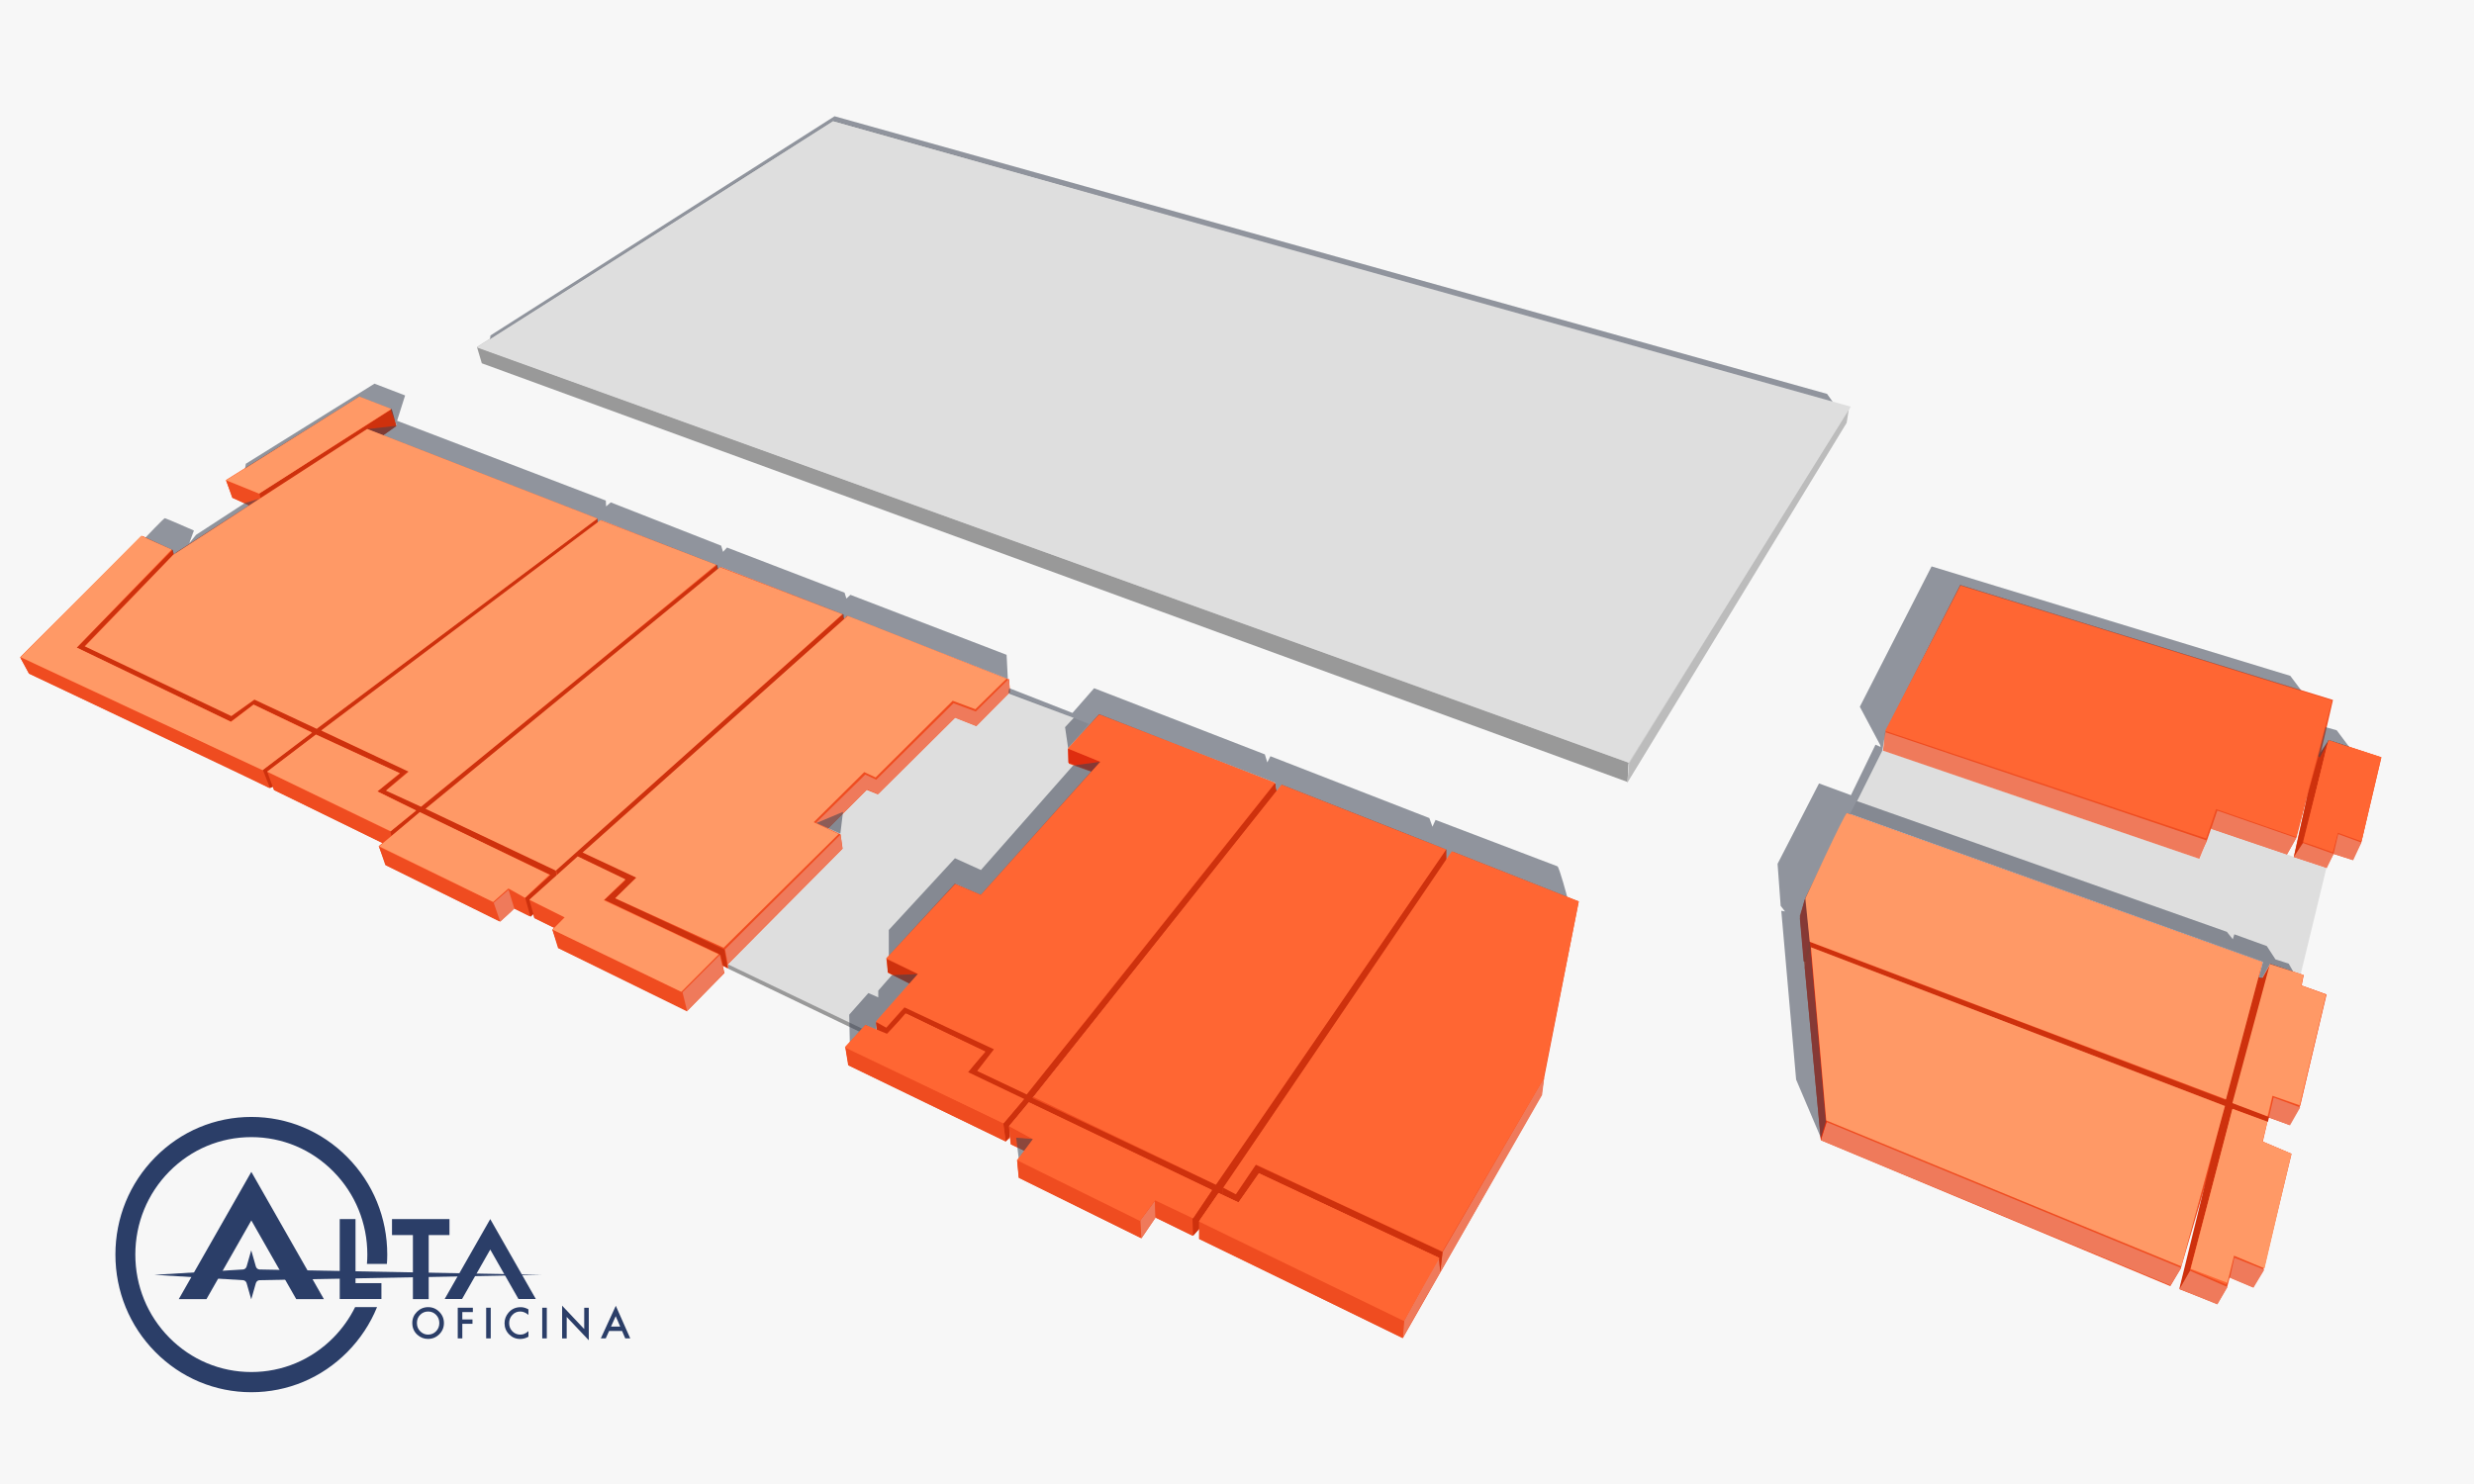
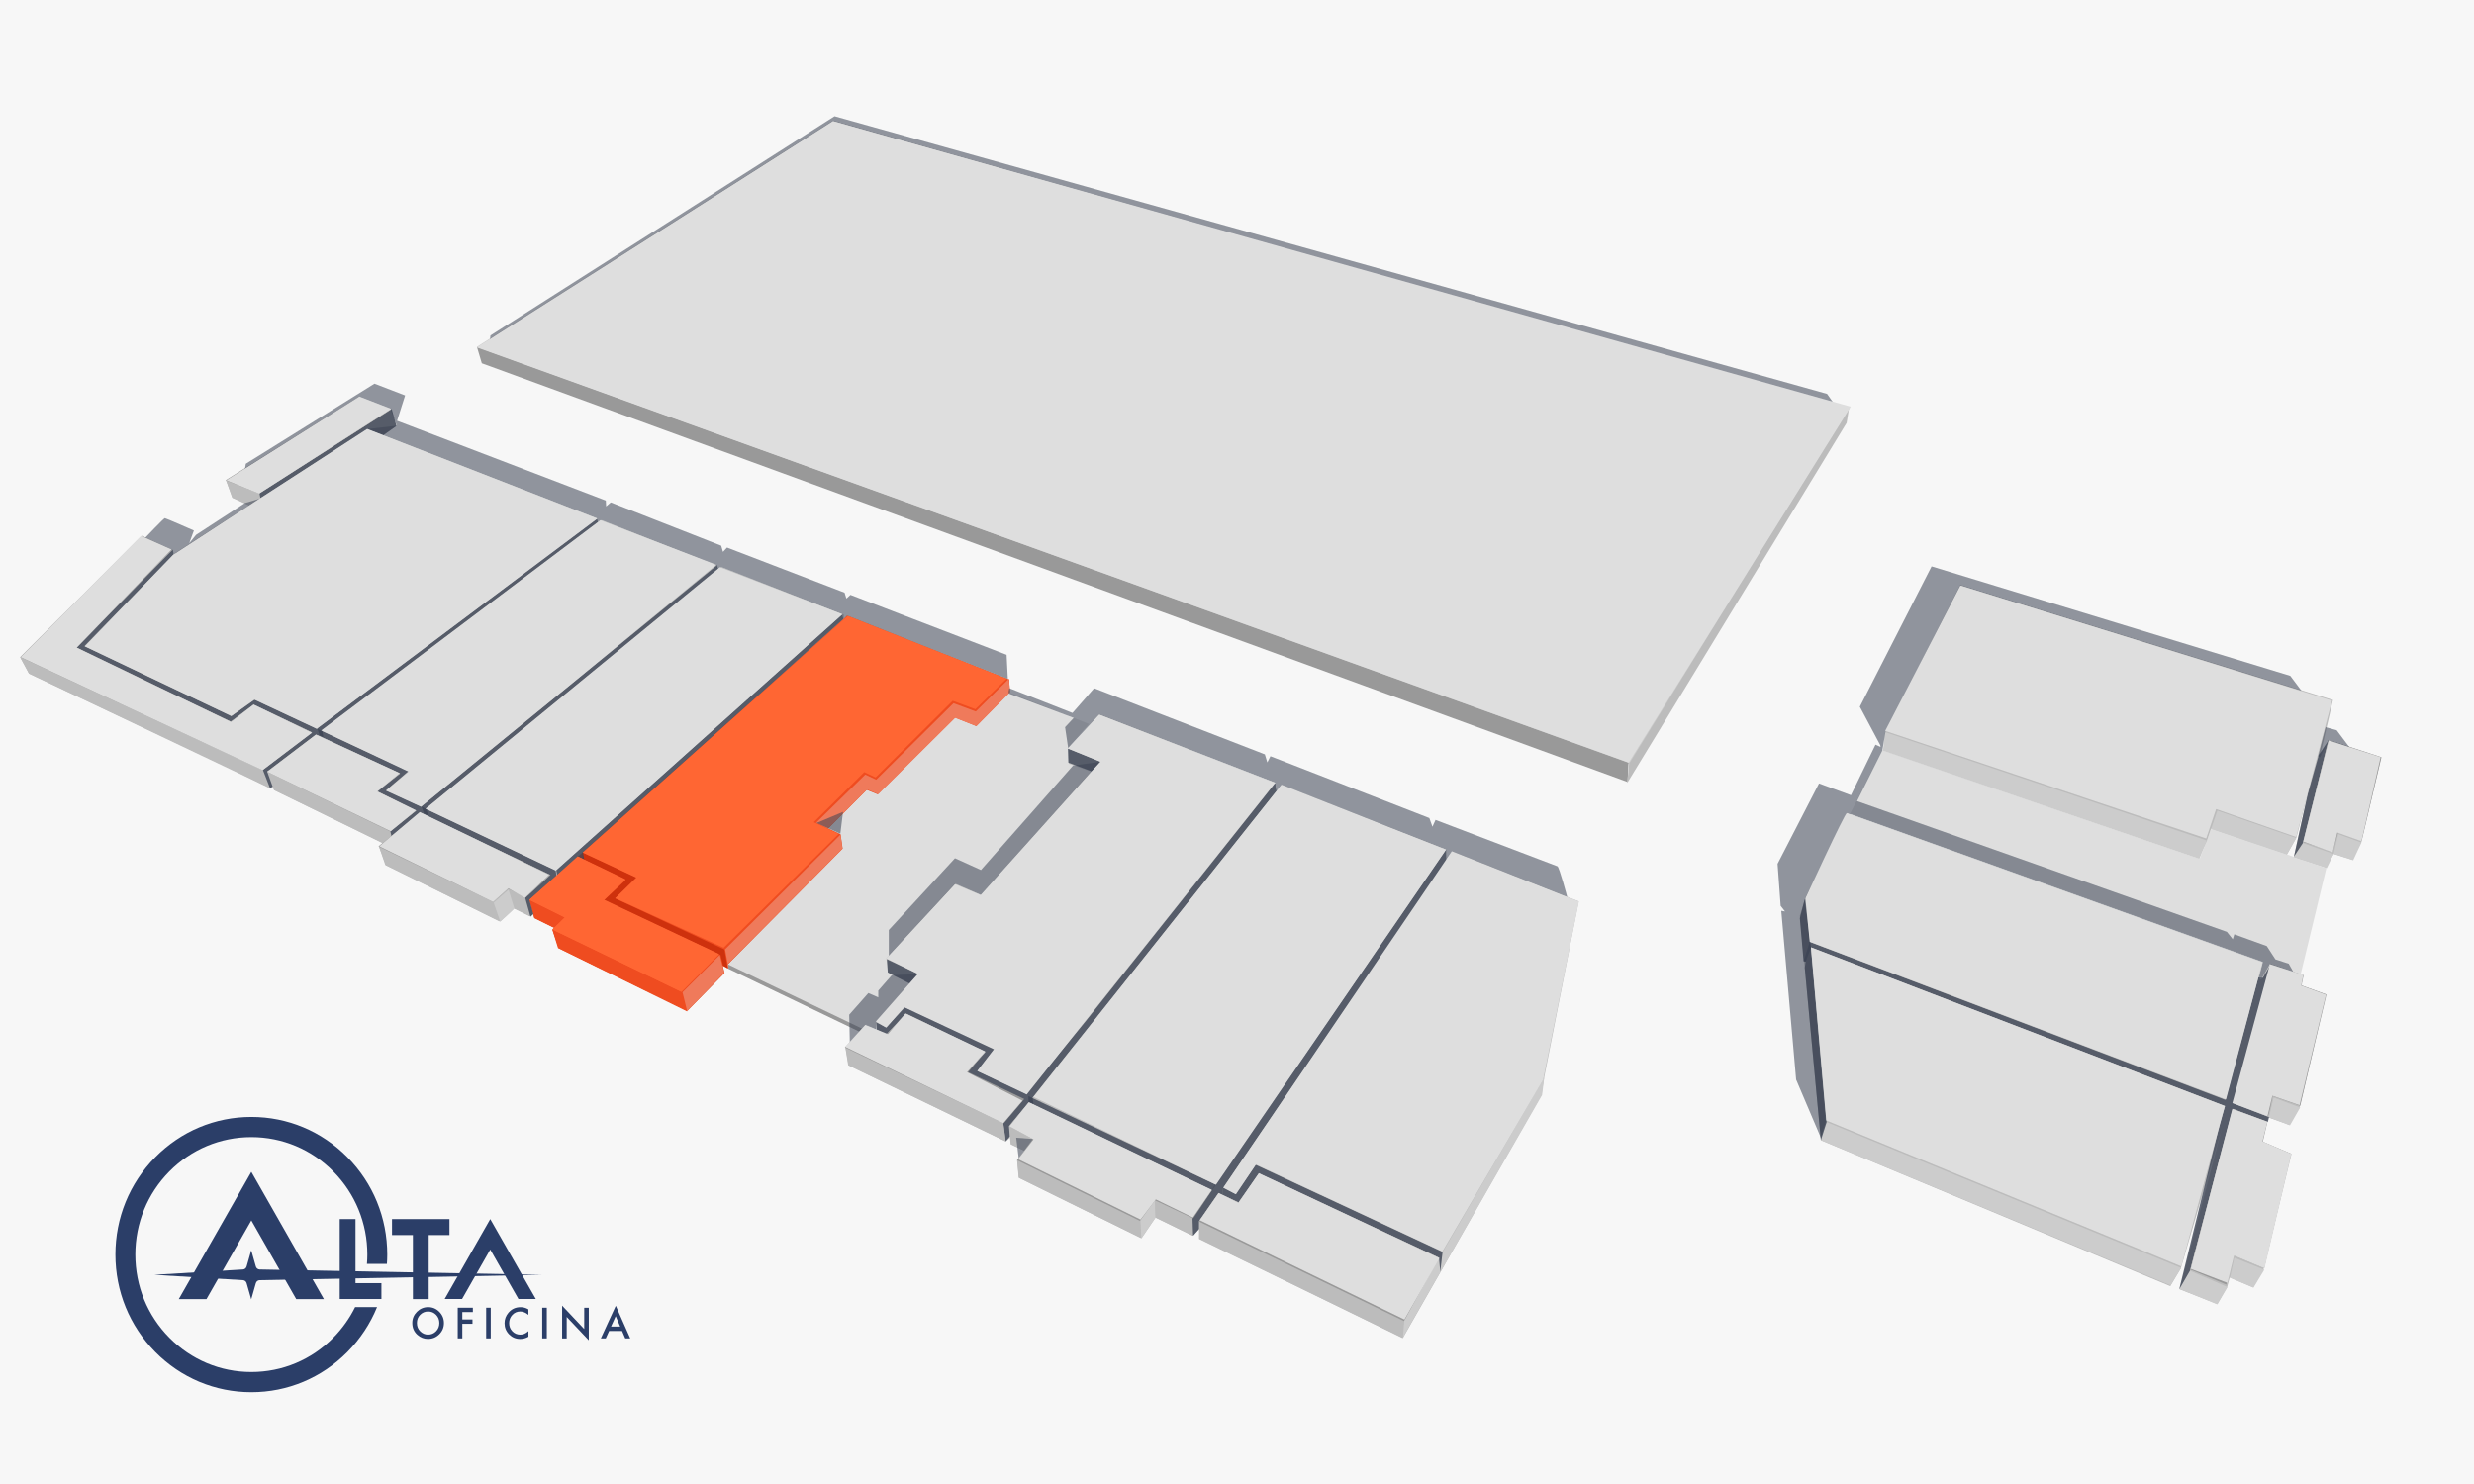
<svg xmlns="http://www.w3.org/2000/svg" version="1.1" x="0px" y="0px" width="1000px" height="600px" viewBox="0 0 1000 600" enable-background="new 0 0 1000 600" xml:space="preserve">
  <g id="base">
    <g id="Background_Color">
      <rect fill="#F7F7F7" width="1000" height="600" />
    </g>
    <g id="lobby">
      <polygon fill="#DEDEDE" points="408,280 440.16,292.67 431.83,302.33 432,308.33 441.33,312.17 397,362 386.16,357.33     358.33,387.67 359,393.33 368,397.67 354,413.33 354,416.17 350,414.17 347.58,417.08 294.33,391.58 294.21,389.92 340.5,343.17     339.66,337.5 334.66,335 350.33,319.17 354.66,321 386,290.17 394.66,293.5   " />
      <polygon fill="#DEDEDE" points="760.79,303.25 747.83,329 914.58,388.67 913.29,394.96 914.71,395.08 917.58,389.67     929.96,393.83 940.33,351 893.87,334.88 889.12,347.25   " />
      <g id="Layer_25">
        <polygon fill="#CCCCCC" points="192.75,140.25 336.75,48.75 747.5,165 659,309    " />
      </g>
    </g>
    <g id="Layer_8">
      <polygon fill="#999999" points="192.79,140.28 194.75,146.88 657.85,316.16 658.25,308.38   " />
      <polygon fill="#999999" points="294.29,389.92 294.41,391.67 347.5,417.17 348.54,415.92   " />
    </g>
    <g id="Layer_9">
      <polygon fill="#BCBCBC" points="747.41,164.86 746.42,170.97 657.76,316.52 658.48,308.77   " />
    </g>
    <g id="Layer_10">
-       <path fill="#EF4C20" d="M431.83,302.67l0.17,6.08l9,3.25l-44.5,49.75l-10.5-4.5l-27.75,30.25l0.75,5.83l8.75,4.42L354,413.5    l0.42,3.08l-4.59-2.25l-8.08,9.17l1.25,7.25l63.5,30.75l1.75-1.5l-0.33-4.58l8.25-9.75l1.42,0.83l-0.08-2.67L516.25,320    c-0.75-0.25-1-3.5-1-3.5l-71-27.75L431.83,302.67z" />
-       <polygon fill="#EF4C20" points="746.5,328.75 914.5,389 913,395.5 914,396.17 917.66,389.67 931.16,394.25 930.33,398.5     940.41,402.08 929.5,447.75 925.25,454.75 916.75,451.75 914.5,461.5 926.25,466.5 915,513 910.75,520.5 901.25,516.5     900.25,520.25 896.25,527.25 881,521.25 898.25,455.75 881.5,512.75 877.25,520 736,461 727.5,370.25 729.75,363   " />
-       <polygon fill="#EF4C20" points="762,296 761.5,303 888.75,346.75 892,340 893.75,335 924.41,345.42 928.25,338.58 933.16,319.5     927.16,346.5 940.25,350.75 943.25,345.25 950.5,347.5 954.5,340.5 962.5,306.25 941.5,299.25 937.75,305.75 943,283     792.33,236.5   " />
-       <polygon fill="#EF4C20" points="70.31,224.25 71.25,223.31 100.75,204.25 94,201.25 91.37,194.31 145.25,160.44 158.06,165.31     160.18,172.12 154.87,175.94 195.16,191.62 196.58,192.17 241.5,209.62 241.66,211.29 243,210.29 290.04,228.58 290.12,230.25     291.33,229.21 341.03,248.47 341.07,250.12 342.36,248.91 407.91,274.75 408.16,279.75 394.62,293.54 386,290.08 354.75,321.12     350.33,319.33 334.75,334.96 339.75,337.33 340.58,343.12 294.21,389.88 294.37,391.58 292.16,390.5 292.83,393.42 277.83,408.67     225.83,383.33 223.31,375.88 224.06,375.12 216,371.12 215.62,369.5 214.5,370.56 207.87,367.25 202.12,372.62 156,349.81     153.12,342.12 154.68,340.81 110.75,319.44 110.25,318.12 108.93,318.62 92.62,310.5 11.75,272.38 8.18,265.81 32.18,241.94     57.43,216.69 69.75,222.38   " />
-       <polygon fill="#EF4C20" points="518.16,317.33 584.68,343.5 584.56,347.94 587.12,344.31 638.12,364.44 624.12,435.88     623.06,442.69 567,541.06 484.75,500.81 484.75,496.78 482.16,499.62 467.08,492.25 461.37,500.67 411.75,476.12 411.12,469.12     414,465.25 408.5,462.67 407.83,455.5 416.06,445.75 417.81,446.62 417.33,443.92   " />
-       <polygon fill="#CE310D" points="584.5,343.5 584.75,348 494.25,480.5 494.25,483.25 492.5,482.5 484.71,493.67 484.71,496.88     482.25,499.67 482,492.38   " />
-       <polygon fill="#EF7A5B" points="624.18,435.62 623.31,442.75 582.18,514.38 583.12,506.25   " />
-       <polygon fill="#EF7A5B" points="466.79,485.58 467,492.42 461.33,500.67 460.96,493.38   " />
-       <path fill="#EF7A5B" d="M567.62,533.88l-0.54,7.04c-0.17-0.25,15.1-26.54,15.1-26.54l-0.62-5.94L567.62,533.88z" />
-       <polygon fill="#EF4C20" points="567.33,533.83 566.83,540.83 484.66,500.96 484.71,493.71   " />
-       <polygon fill="#CE310D" points="494.16,480.08 494.16,483.17 500.66,486.17 508.83,474.5 581.66,508.5 582.16,514.17     583.08,506.17 507.5,470.92 499.58,482.83   " />
-       <polygon fill="#EF4C20" points="466.96,485.38 481.83,492.5 482.04,499.62 467.21,492.38   " />
-       <polygon fill="#EF4C20" points="460.75,493.38 461.12,500.5 411.87,476.25 411.12,469   " />
-       <polygon fill="#EF4C20" points="407.92,455.5 408.75,462.67 414,465.25 417.42,460.42   " />
-       <polygon fill="#CE310D" points="415.67,443.17 415.75,445.67 489.87,481.25 491.5,479   " />
+       <path fill="#BCBCBC" d="M431.83,302.67l0.17,6.08l9,3.25l-44.5,49.75l-10.5-4.5l-27.75,30.25l0.75,5.83l8.75,4.42L354,413.5    l0.42,3.08l-4.59-2.25l-8.08,9.17l1.25,7.25l63.5,30.75l1.75-1.5l-0.33-4.58l8.25-9.75l1.42,0.83l-0.08-2.67L516.25,320    c-0.75-0.25-1-3.5-1-3.5l-71-27.75L431.83,302.67z" />
+       <polygon fill="#BCBCBC" points="746.5,328.75 914.5,389 913,395.5 914,396.17 917.66,389.67 931.16,394.25 930.33,398.5     940.41,402.08 929.5,447.75 925.25,454.75 916.75,451.75 914.5,461.5 926.25,466.5 915,513 910.75,520.5 901.25,516.5     900.25,520.25 896.25,527.25 881,521.25 898.25,455.75 881.5,512.75 877.25,520 736,461 727.5,370.25 729.75,363   " />
+       <polygon fill="#BCBCBC" points="762,296 761.5,303 888.75,346.75 892,340 893.75,335 924.41,345.42 928.25,338.58 933.16,319.5     927.16,346.5 940.25,350.75 943.25,345.25 950.5,347.5 954.5,340.5 962.5,306.25 941.5,299.25 937.75,305.75 943,283     792.33,236.5   " />
+       <polygon fill="#BCBCBC" points="70.31,224.25 71.25,223.31 100.75,204.25 94,201.25 91.37,194.31 145.25,160.44 158.06,165.31     160.18,172.12 154.87,175.94 195.16,191.62 196.58,192.17 241.5,209.62 241.66,211.29 243,210.29 290.04,228.58 290.12,230.25     291.33,229.21 341.03,248.47 341.07,250.12 342.36,248.91 407.91,274.75 408.16,279.75 394.62,293.54 386,290.08 354.75,321.12     350.33,319.33 334.75,334.96 339.75,337.33 340.58,343.12 294.21,389.88 294.37,391.58 292.16,390.5 292.83,393.42 277.83,408.67     225.83,383.33 223.31,375.88 224.06,375.12 216,371.12 215.62,369.5 214.5,370.56 207.87,367.25 202.12,372.62 156,349.81     153.12,342.12 154.68,340.81 110.75,319.44 110.25,318.12 108.93,318.62 92.62,310.5 11.75,272.38 8.18,265.81 32.18,241.94     57.43,216.69 69.75,222.38   " />
+       <polygon fill="#EF4C20" points="341.07,250.12 342.36,248.91 407.91,274.75 408.16,279.75 394.62,293.54 386,290.08     354.75,321.12 350.33,319.33 334.75,334.96 339.75,337.33 340.58,343.12 294.21,389.88 294.37,391.58 292.16,390.5 292.83,393.42     277.83,408.67 225.83,383.33 223.31,375.88 224.06,375.12 216,371.12 215.62,369.5 214,363.88   " />
+       <polygon fill="#BCBCBC" points="518.16,317.33 584.68,343.5 584.56,347.94 587.12,344.31 638.12,364.44 624.12,435.88     623.06,442.69 567,541.06 484.75,500.81 484.75,496.78 482.16,499.62 467.08,492.25 461.37,500.67 411.75,476.12 411.12,469.12     414,465.25 408.5,462.67 407.83,455.5 416.06,445.75 417.81,446.62 417.33,443.92   " />
+       <polygon opacity="0.8" fill="#3C4454" points="584.5,343.5 584.75,348 494.25,480.5 494.25,483.25 492.5,482.5 484.71,493.67     484.71,496.88 482.25,499.67 482,492.38   " />
+       <polygon fill="#CCCCCC" points="624.18,435.62 623.31,442.75 582.18,514.38 583.12,506.25   " />
+       <polygon fill="#CCCCCC" points="466.79,485.58 467,492.42 461.33,500.67 460.96,493.38   " />
+       <path fill="#CCCCCC" d="M567.62,533.88l-0.54,7.04c-0.17-0.25,15.1-26.54,15.1-26.54l-0.62-5.94L567.62,533.88z" />
+       <polygon fill="#BCBCBC" points="567.33,533.83 566.83,540.83 484.66,500.96 484.71,493.71   " />
+       <polygon opacity="0.8" fill="#3C4454" points="494.16,480.08 494.16,483.17 500.66,486.17 508.83,474.5 581.66,508.5     582.16,514.17 583.08,506.17 507.5,470.92 499.58,482.83   " />
+       <polygon fill="#BCBCBC" points="466.96,485.38 481.83,492.5 482.04,499.62 467.21,492.38   " />
+       <polygon fill="#BCBCBC" points="460.75,493.38 461.12,500.5 411.87,476.25 411.12,469   " />
+       <polygon fill="#BCBCBC" points="407.92,455.5 408.75,462.67 414,465.25 417.42,460.42   " />
+       <polygon opacity="0.8" fill="#3C4454" points="415.67,443.17 415.75,445.67 489.87,481.25 491.5,479   " />
    </g>
    <g id="Layer_34">
      <polygon fill="#EF4C20" points="275.68,401.31 277.75,408.94 225.56,383.31 223.25,375.81   " />
      <polygon fill="#EF4C20" points="214,363.94 215.96,371.21 223.81,375.06 228.18,371   " />
-       <polygon fill="#EF4C20" points="91.5,194.38 104.66,199.58 105.12,201.5 100.62,204.38 93.87,201.25   " />
-       <polygon fill="#EF4C20" points="8.16,265.75 106.12,311.41 108.88,318.56 11.69,272.31   " />
-       <path fill="#EF4C20" d="M108.16,312l49.5,24.17l0.58,2.08l-3.42,2.75l-44-21.58C110.83,319.42,108,312,108.16,312z" />
-       <polygon fill="#EF4C20" points="153.25,342.42 155.75,349.75 201.75,372.42 199.25,364.92   " />
-       <polygon fill="#EF4C20" points="205.5,359.75 207.75,367.33 214.16,370.5 212.04,363   " />
+       <polygon fill="#BCBCBC" points="91.5,194.38 104.66,199.58 105.12,201.5 100.62,204.38 93.87,201.25   " />
+       <polygon fill="#BCBCBC" points="8.16,265.75 106.12,311.41 108.88,318.56 11.69,272.31   " />
+       <path fill="#BCBCBC" d="M108.16,312l49.5,24.17l0.58,2.08l-3.42,2.75l-44-21.58C110.83,319.42,108,312,108.16,312z" />
+       <polygon fill="#BCBCBC" points="153.25,342.42 155.75,349.75 201.75,372.42 199.25,364.92   " />
+       <polygon fill="#BCBCBC" points="205.5,359.75 207.75,367.33 214.16,370.5 212.04,363   " />
    </g>
    <g id="Layer_33">
-       <polygon fill="#CE310D" points="225,354.38 224.58,351.83 171.37,326.62 156.12,319.5 165.12,311.75 102.87,282.88 93.5,289.5     34.12,261.25 70.25,224.12 69.75,222.25 30.87,261.88 54.62,273.5 93.25,291.75 102.5,284.88 126.12,296.12 106.25,311.25     109.12,318.62 110.22,318.09 108,311.97 127.87,297 161.75,312.75 152.5,320 168.25,327.75 157.75,336 158.25,338.12 170,328.62     222.5,353.75 212.29,363.04 214.41,370.62 215.58,369.58 214,363.94   " />
-       <polygon fill="#CE310D" points="515.5,316.5 516,319.83 417.33,443.83 417.83,446.5 415.83,445.67 407.83,455.33 408.16,459.5     406.5,461.5 405.5,454 413.33,445 390.83,433.67 398.33,425.33 366.16,409.83 358.17,418.25 354.42,416.42 354.16,413.33     358,415.33 365.83,407.17 402.16,424 395.16,433 414.83,442.17 439,412.67   " />
+       <polygon opacity="0.8" fill="#3C4454" points="225,354.38 224.58,351.83 171.37,326.62 156.12,319.5 165.12,311.75 102.87,282.88     93.5,289.5 34.12,261.25 70.25,224.12 69.75,222.25 30.87,261.88 54.62,273.5 93.25,291.75 102.5,284.88 126.12,296.12     106.25,311.25 109.12,318.62 110.22,318.09 108,311.97 127.87,297 161.75,312.75 152.5,320 168.25,327.75 157.75,336     158.25,338.12 170,328.62 222.5,353.75 212.29,363.04 214.41,370.62 215.58,369.58 214,363.94   " />
+       <polygon opacity="0.8" fill="#3C4454" points="515.5,316.5 516,319.83 417.33,443.83 417.83,446.5 415.83,445.67 407.83,455.33     408.16,459.5 406.5,461.5 405.5,454 413.33,445 390.83,433.67 398.33,425.33 366.16,409.83 358.17,418.25 354.42,416.42     354.16,413.33 358,415.33 365.83,407.17 402.16,424 395.16,433 414.83,442.17 439,412.67   " />
      <polygon fill="#CE310D" points="235.37,344.62 257.43,354.81 248.68,363.25 292.81,383.88 294.16,391.5 292.25,390.38     291.25,386.12 244.16,364 252.87,355.81 235.62,347.44   " />
-       <polygon fill="#CE310D" points="158.33,165.33 160.25,172.25 154.91,176 148.5,173.62 105.25,201.38 104.87,199.38   " />
-       <polygon fill="#CE310D" points="340.5,248.5 341.16,250.42 235.66,344.83 236.16,347.58 233.66,346.42 225.25,354.17     224.83,351.67   " />
-       <polygon fill="#CE310D" points="289.75,228.58 290.33,230.17 172.25,326.92 173.16,329.83 171.41,328.92 170.33,326   " />
-       <polygon fill="#CE310D" points="241.33,209.58 241.66,211.33 130.25,295.25 130.71,298 129.16,297.33 128.25,294.42   " />
+       <polygon opacity="0.8" fill="#3C4454" points="158.33,165.33 160.25,172.25 154.91,176 148.5,173.62 105.25,201.38 104.87,199.38       " />
+       <polygon opacity="0.8" fill="#3C4454" points="340.5,248.38 340.89,250.29 235.66,344.83 236.16,347.58 233.66,346.42     225.25,354.17 224.83,351.67   " />
+       <polygon opacity="0.8" fill="#3C4454" points="289.75,228.58 290.33,230.17 172.25,326.92 173.16,329.83 171.41,328.92     170.33,326   " />
+       <polygon opacity="0.8" fill="#3C4454" points="241.33,209.58 241.66,211.33 130.25,295.25 130.71,298 129.16,297.33     128.25,294.42   " />
    </g>
    <g id="Layer_32">
-       <polygon fill="#DF2D0F" points="431.66,302.67 445,308 441.16,311.83 431.83,308.33   " />
-       <polygon fill="#CE310D" points="358.5,387.83 371.16,393.83 367.75,397.67 358.83,393.17   " />
-       <polygon fill="#EF4C20" points="341.66,423.33 405.5,454 406.5,461.5 342.83,430.67   " />
+       <polygon opacity="0.8" fill="#3C4454" points="431.66,302.67 445,308 441.16,311.83 431.83,308.33   " />
+       <polygon opacity="0.8" fill="#3C4454" points="358.5,387.83 371.16,393.83 367.75,397.67 358.83,393.17   " />
+       <polygon fill="#BCBCBC" points="341.66,423.33 405.5,454 406.5,461.5 342.83,430.67   " />
    </g>
    <g id="Layer_30">
-       <polygon fill="#EF7A5B" points="928.16,338.83 924.37,345.5 893.75,335.12 896.25,327.75   " />
-       <polygon fill="#EF7A5B" points="945.12,337.25 954.5,340.67 951.16,347.83 943.25,345.25   " />
-       <polygon fill="#EF7A5B" points="943.25,345.25 940.5,351 927.25,346.5 930.5,340.75   " />
-       <polygon fill="#EF7A5B" points="919,443.75 929.75,447.75 925.62,455 917.12,451.75   " />
-       <polygon fill="#EF7A5B" points="903.12,508.5 915.25,513.38 910.87,520.62 901.37,516.62   " />
-       <polygon fill="#EF7A5B" points="885.12,513.75 881,521.12 896.25,527.38 900.37,520.38   " />
-       <polygon fill="#EF7A5B" points="738.33,453.67 736,461 877.33,519.67 881.66,512.67   " />
-       <path fill="#EF7A5B" d="M199.56,365l2.62,7.62c0,0,5.81-5.06,5.69-5.38s-2.31-7.5-2.31-7.5L199.56,365z" />
+       <polygon fill="#CCCCCC" points="928.16,338.83 924.37,345.5 893.75,335.12 896.25,327.75   " />
+       <polygon fill="#CCCCCC" points="945.12,337.25 954.5,340.67 951.16,347.83 943.25,345.25   " />
+       <polygon fill="#CCCCCC" points="943.25,345.25 940.5,351 927.25,346.5 930.5,340.75   " />
+       <polygon fill="#CCCCCC" points="919,443.75 929.75,447.75 925.62,455 917.12,451.75   " />
+       <polygon fill="#CCCCCC" points="903.12,508.5 915.25,513.38 910.87,520.62 901.37,516.62   " />
+       <polygon fill="#CCCCCC" points="885.12,513.75 881,521.12 896.25,527.38 900.37,520.38   " />
+       <polygon fill="#CCCCCC" points="738.33,453.67 736,461 877.33,519.67 881.66,512.67   " />
+       <path fill="#CCCCCC" d="M199.56,365l2.62,7.62c0,0,5.81-5.06,5.69-5.38s-2.31-7.5-2.31-7.5L199.56,365z" />
      <polygon fill="#EF7A5B" points="275.87,401.19 290.93,386.12 292.68,393.31 277.75,408.81   " />
      <polygon fill="#EF7A5B" points="293.08,383.83 294.16,389.75 340.5,343.17 339.75,337.42   " />
      <polygon fill="#EF7A5B" points="407.83,274.42 408.25,279.92 394.66,293.58 386.08,290.25 355,321.08 350.5,319.17 334.66,335     329.83,332.67 349.75,313.17 354.16,315.25 385.41,284.33 394.41,287.67   " />
-       <polygon fill="#EF7A5B" points="892,339.83 889,347.25 761.12,303.5 762,296 853,326.62   " />
+       <polygon fill="#CCCCCC" points="892,339.83 889,347.25 761.12,303.5 762,296 853,326.62   " />
    </g>
    <g id="Layer_28">
-       <polygon fill="#DF2D0F" points="729.5,363.5 727.5,371.25 729,388.5 729.87,388.75 729.5,391.25 736,461 738.33,453.67     732,383.12   " />
+       <polygon opacity="0.8" fill="#3C4454" points="729.5,363.5 727.5,371.25 729,388.5 729.87,388.75 729.5,391.25 736,461     738.33,453.67 732,383.12   " />
    </g>
    <g id="Layer_27">
-       <polygon fill="#CE310D" points="731.5,380.83 730.82,382.96 729,388.67 729.87,388.81 732.06,383.06 899.33,447.17 897.16,454.83     880.83,521.33 885.16,513.83 902.5,448.33 916.66,453.67 917.16,451.67 902.66,446 917.83,390 914.66,395.33 912.83,395.17     899.5,444.67   " />
-       <polygon fill="#CE310D" points="941.25,299.25 930.75,341 927.25,346.25 932.75,321.25 937.25,305.25   " />
+       <polygon opacity="0.8" fill="#3C4454" points="731.5,380.83 730.82,382.96 729,388.67 729.87,388.81 732.06,383.06 899.33,447.17     897.16,454.83 880.83,521.33 885.16,513.83 902.5,448.33 916.66,453.67 917.16,451.67 902.66,446 917.83,390 914.66,395.33     912.83,395.17 899.5,444.67   " />
+       <polygon opacity="0.8" fill="#3C4454" points="941.25,299.25 930.75,341 927.25,346.25 932.75,321.25 937.25,305.25   " />
    </g>
    <g id="Layer_36">
-       <polygon fill="#FF6633" points="145,160.5 158.17,165.5 104.67,199.5 91.17,194.17   " />
-       <polygon fill="#FF6633" points="57.33,216.67 69.5,222.33 31,261.83 93.33,291.83 102.5,285 125.83,296 106.17,311.33     8.17,265.67   " />
-       <polygon fill="#FF6633" points="127.75,297.08 161.5,312.67 152.5,319.92 168.17,327.75 157.75,336.17 108,312   " />
-       <polygon fill="#FF6633" points="169.75,328.62 222.38,353.75 212.5,362.75 205.42,359.33 199.33,364.67 153,342.25   " />
+       <polygon fill="#999999" points="145,160.5 158.17,165.5 104.67,199.5 91.17,194.17   " />
+       <polygon fill="#999999" points="57.33,216.67 69.5,222.33 31,261.83 93.33,291.83 102.5,285 125.83,296 106.17,311.33     8.17,265.67   " />
+       <polygon fill="#999999" points="127.75,297.08 161.5,312.67 152.5,319.92 168.17,327.75 157.75,336.17 108,312   " />
+       <polygon fill="#999999" points="169.75,328.62 222.38,353.75 212.5,362.75 205.42,359.33 199.33,364.67 153,342.25   " />
      <polygon fill="#FF6633" points="233.62,346.5 252.75,355.75 244.12,363.75 290.67,385.75 275.42,401 223.25,375.75 228.38,371     214,363.88   " />
-       <polygon fill="#FF6633" points="341.5,423.5 349.83,414.67 358.33,418.33 366.33,409.83 398,425.33 391.33,433.5 414,444.33     405.67,454.17   " />
-       <polygon fill="#FF6633" points="415.88,445.88 489.88,481.25 482.25,492.62 466.75,485.25 460.75,493.62 411.12,469.12     417.5,460.5 407.88,455.25   " />
-       <polygon fill="#FF6633" points="492.5,482.38 500.62,486.12 509,474.5 581.5,508.5 567.5,534.12 484.62,493.88   " />
-       <path fill="#FF6633" d="M941.09,299.22c0.42,0,21.51,6.93,21.51,6.93l-8.06,33.82l-9.48-3.54l-2.12,7.78l-11.74-3.68    L941.09,299.22z" />
-       <path fill="#FF6633" d="M917.74,389.77l13.3,4.53l-0.85,4.1l10.05,3.68l-10.47,44.99l-11.18-3.96c0,0-1.56,8.49-1.98,8.21    c-0.42-0.28-13.87-5.52-13.87-5.52L917.74,389.77z" />
-       <polygon fill="#FF6633" points="902.46,448.35 916.47,453.72 914.63,461.65 925.95,466.46 915.19,512.72 902.6,507.49     899.91,519.37 885.34,513.29   " />
+       <polygon fill="#999999" points="341.5,423.5 349.83,414.67 358.33,418.33 366.33,409.83 398,425.33 391.33,433.5 414,444.33     405.67,454.17   " />
+       <polygon fill="#999999" points="415.88,445.88 489.88,481.25 482.25,492.62 466.75,485.25 460.75,493.62 411.12,469.12     417.5,460.5 407.88,455.25   " />
+       <polygon fill="#999999" points="492.5,482.38 500.62,486.12 509,474.5 581.5,508.5 567.5,534.12 484.62,493.88   " />
+       <path fill="#999999" d="M941.09,299.22c0.42,0,21.51,6.93,21.51,6.93l-8.06,33.82l-9.48-3.54l-2.12,7.78l-11.74-3.68    L941.09,299.22z" />
+       <path fill="#999999" d="M917.74,389.77l13.3,4.53l-0.85,4.1l10.05,3.68l-10.47,44.99l-11.18-3.96c0,0-1.56,8.49-1.98,8.21    c-0.42-0.28-13.87-5.52-13.87-5.52L917.74,389.77z" />
+       <polygon fill="#999999" points="902.46,448.35 916.47,453.72 914.63,461.65 925.95,466.46 915.19,512.72 902.6,507.49     899.91,519.37 885.34,513.29   " />
    </g>
+     <g id="Layer_31">
+ 	</g>
    <g id="example__x22_in_escrow_x22_" display="none" opacity="0.68">
      <polygon display="inline" fill="#CE310D" points="518.04,317.22 584.68,343.39 482.5,493 467,485.75 461,493.75 411.25,469.25     417.23,460.61 407.82,455.56   " />
      <polygon display="inline" fill="#CE310D" points="444.38,288.88 515.1,316.57 405.84,454.54 341.75,423.5 349.89,414.41     354.25,416.38 354.12,413.5 371.14,393.86 358.2,387.67 386.25,357.12 396.5,361.75 444.69,308.02 431.65,302.58   " />
      <polygon display="inline" fill="#CE310D" points="586.54,344.25 638.25,364.38 624.12,436.12 567.49,534.71 484.75,493.75   " />
      <polygon display="inline" fill="#CE310D" points="762.33,295.67 792.67,236.67 943.02,283.15 928.43,338.76 896.22,327.88     892.23,339.86   " />
      <polygon display="inline" fill="#CE310D" points="941.09,299.25 930.9,341.1 943.16,345.23 945.22,337.1 954.3,340.55     962.56,306.27   " />
    </g>
    <g id="shadows" opacity="0.55">
      <polygon fill="#3C4454" points="949.75,302.25 944.5,295.25 940,294 937,305.75 937.68,306.25 941.37,299.31   " />
      <polygon fill="#3C4454" points="930.25,279.25 925.75,273.25 780.75,229 751.75,285.75 760,301.25 760.16,302 758.08,301.08     748.16,321.5 735.25,316.75 718.5,349.25 719.75,366.25 721.5,368.5 720,368.25 726,436.5 736,460 738,453.5 730,363     740.25,342.62 746.75,328.75 747.87,329.38 760.87,303.38 762.12,295.88 792.87,236.88   " />
      <polygon fill="#3C4454" points="927,393 925.12,389.62 919.75,387.88 916.25,382.5 903.12,377.75 902.5,379.75 900.12,376.75     749,323.33 745,327.67 746.75,328.75 914.66,389 913,395.33 914.33,395.5 917.5,389.83   " />
      <path fill="#3C4454" d="M633.5,362.75c0,0-3.25-12.25-4-12.5s-49.25-18.75-49.25-18.75l-1.25,2.75l-1.25-3.5l-64.25-25l-1.25,2.5    l-1-3.25l-69-26.75l-8.75,10l-25.5-10c0,0-0.75,2,0,2.25s26,9.75,26,9.75l-3.5,3.75l1.25,8.5L444.5,289l71,27.5l0.5,3.5l1.75-2.25    l66.75,25.75l0.25,4l2.25-3L633.5,362.75z" />
      <polygon fill="#3C4454" points="444.75,308 433.75,309.5 396.5,351.75 386,347 359.25,376 359.25,386.5 386.25,357.38     396.62,361.88   " />
      <polygon fill="#3C4454" points="371.17,393.83 360.5,394.25 355,400.5 355,403.25 351,401.5 343.25,410.25 343.5,421.67     349.83,414.5 354.33,416.5 354.08,413.5   " />
      <polygon fill="#3C4454" points="417.5,460.5 410.75,460 411.75,468.25   " />
      <polygon fill="#3C4454" points="340.75,328.25 330,332.75 339.68,337.06   " />
      <path fill="#3C4454" d="M58.75,217.38c0,0,7.5-7.88,7.88-7.88s11.75,5,11.75,5l-1.88,5.12l2.75-3.38L99,203.38l5.88-1.75    l-34.5,22.75l-0.88-2L58.75,217.38z" />
      <polygon fill="#3C4454" points="99.37,187.5 99,189.62 145.25,160.5 157.75,165.25 160.37,172.12 148.37,173.5 241.38,209.62     241.5,211.38 243.08,210.29 289.62,228.62 290,230.25 291.5,229.25 340.5,248.38 340.87,250.25 342.37,249 407.37,274.5     406.87,264.75 343.75,240.5 342.12,242 341.37,239.62 293.87,221.38 292.25,223.12 291.5,220.62 246.87,203.12 245,204.75     244.87,202.38 160.5,170.12 163.75,159.88 151.37,155.12   " />
      <polygon fill="#3C4454" points="198.25,135.62 198,137.62 336.75,49 741.25,163.12 738.5,159.25 337.33,47   " />
    </g>
  </g>
  <g id="landmarks">
    <g id="garage-1">
      <polygon fill="#DEDEDE" points="658.33,308.33 192.75,140.46 336.71,49 748.08,164.42   " />
    </g>
    <g id="e125">
-       <polygon fill="#FF6633" points="792.38,236.75 837.75,250.75 942.62,283.25 928.12,338.42 895.75,327.12 891.75,339 762,295.5       " />
-       <polygon fill="#FF6633" points="941.25,299.38 962.25,306.12 954.5,340.12 944.75,336.62 942.88,344.62 931,340.25   " />
+       <polygon fill="#DEDEDE" points="792.38,236.75 837.75,250.75 942.62,283.25 928.12,338.42 895.75,327.12 891.75,339 762,295.5       " />
+       <polygon fill="#DEDEDE" points="941.25,299.38 962.25,306.12 954.5,340.12 944.75,336.62 942.88,344.62 931,340.25   " />
    </g>
    <g id="e115">
-       <polygon fill="#FF9966" points="917.5,389.83 931,394.17 930.17,398.5 940.17,402.17 929.5,446.83 918.5,443 916.5,451.33     902.33,446   " />
-       <path fill="#FF9966" d="M729.75,363.25c0,0,16-34.75,16.75-34.5s168,60.25,168,60.25l-14.75,55.5L731.5,380.75L729.75,363.25z" />
+       <polygon fill="#DEDEDE" points="917.5,389.83 931,394.17 930.17,398.5 940.17,402.17 929.5,446.83 918.5,443 916.5,451.33     902.33,446   " />
+       <path fill="#DEDEDE" d="M729.75,363.25c0,0,16-34.75,16.75-34.5s168,60.25,168,60.25l-14.75,55.5L731.5,380.75L729.75,363.25z" />
    </g>
    <g id="e105">
-       <polygon fill="#FF9966" points="732,383 738.17,453 881.67,512 899.33,447.17   " />
-       <polygon fill="#FF9966" points="902.33,448.33 916.5,453.5 914.5,461.5 926.17,466.5 915.33,512.83 903,507.67 900.33,518.67     885.5,513   " />
+       <polygon fill="#DEDEDE" points="732,383 738.17,453 881.67,512 899.33,447.17   " />
+       <polygon fill="#DEDEDE" points="902.33,448.33 916.5,453.5 914.5,461.5 926.17,466.5 915.33,512.83 903,507.67 900.33,518.67     885.5,513   " />
    </g>
    <g id="s180">
-       <polygon fill="#FF6633" points="494.5,480.17 499.5,482.83 507.67,470.83 583,506 623.75,436.5 638.17,364.5 586.83,344.17   " />
-       <polygon fill="#FF6633" points="492.58,482.33 484.92,493.33 567.67,533.5 581.83,508.67 508.83,474.33 500.58,486.25   " />
+       <polygon fill="#DEDEDE" points="494.5,480.17 499.5,482.83 507.67,470.83 583,506 623.75,436.5 638.17,364.5 586.83,344.17   " />
+       <polygon fill="#DEDEDE" points="492.58,482.33 484.92,493.33 567.67,533.5 581.83,508.67 508.83,474.33 500.58,486.25   " />
    </g>
    <g id="s170">
-       <polygon fill="#FF6633" points="417.75,443.5 518,317.25 584.5,343.5 491.5,479   " />
-       <polygon fill="#FF6633" points="408,455.38 415.88,445.62 489.83,481.08 482.17,492.25 467.17,484.92 461,493.08 411.5,468.67     417.75,460.67   " />
+       <polygon fill="#DEDEDE" points="417.75,443.5 518,317.25 584.5,343.5 491.5,479   " />
+       <polygon fill="#DEDEDE" points="408,455.38 415.88,445.62 489.83,481.08 482.17,492.25 467.17,484.92 461,493.08 411.5,468.67     417.75,460.67   " />
    </g>
    <g id="s160">
-       <polygon fill="#FF6633" points="358.25,387.5 386,357.5 396.38,361.88 444.75,308 431.62,302.62 444.25,288.88 515.38,316.5     415,442.5 395,433 401.75,424.25 365.5,407.25 358.25,415.5 354,413 371,393.75   " />
-       <polygon fill="#FF6633" points="341.62,423.25 349.75,414.38 358.88,418.12 366,409.75 398.25,425.12 390.88,433.5 413.25,445     405.5,454.12   " />
+       <polygon fill="#DEDEDE" points="358.25,387.5 386,357.5 396.38,361.88 444.75,308 431.62,302.62 444.25,288.88 515.38,316.5     415,442.5 395,433 401.75,424.25 365.5,407.25 358.25,415.5 354,413 371,393.75   " />
+       <polygon fill="#DEDEDE" points="341.62,423.25 349.75,414.38 358.88,418.12 366,409.75 398.25,425.12 390.88,433.5 413.25,445     405.5,454.12   " />
    </g>
    <g id="s150">
-       <polygon fill="#FF9966" points="214,363.75 228.25,370.88 223.38,375.88 275.38,401 290.44,385.88 244,364 252.75,355.5     233.5,346.25   " />
-       <polygon fill="#FF9966" points="342.67,249 406.83,274.42 394.25,286.75 385.08,283.33 353.92,314.33 349.33,312.17     328.92,332.42 339,337.17 292.5,383.17 248.67,363.17 257.17,354.83 235.5,344.67   " />
+       <polygon fill="#FF6633" points="214,363.75 228.25,370.88 223.38,375.88 275.38,401 290.44,385.88 244,364 252.75,355.5     233.5,346.25   " />
+       <polygon fill="#FF6633" points="342.67,249 406.83,274.42 394.25,286.75 385.08,283.33 353.92,314.33 349.33,312.17     328.92,332.42 339,337.17 292.5,383.17 248.67,363.17 257.17,354.83 235.5,344.67   " />
    </g>
    <g id="s140">
-       <polygon fill="#FF9966" points="291,229.33 340.5,248.33 224.67,352 172,327   " />
-       <polygon fill="#FF9966" points="153.33,342.17 199.33,364.67 205.5,359.17 212.17,363 222,353.67 169.67,328.33   " />
+       <polygon fill="#DEDEDE" points="291,229.33 340.5,248.33 224.67,352 172,327   " />
+       <polygon fill="#DEDEDE" points="153.33,342.17 199.33,364.67 205.5,359.17 212.17,363 222,353.67 169.67,328.33   " />
    </g>
    <g id="s130">
-       <polygon fill="#FF9966" points="242.67,210.33 289.5,228.33 233.83,274.17 170.17,326.17 156,319.67 165.17,312 129.83,295.33       " />
-       <polygon fill="#FF9966" points="108,312 127.67,297 161.58,312.58 152.5,320 168.17,327.67 157.92,336.08   " />
+       <polygon fill="#DEDEDE" points="242.67,210.33 289.5,228.33 233.83,274.17 170.17,326.17 156,319.67 165.17,312 129.83,295.33       " />
+       <polygon fill="#DEDEDE" points="108,312 127.67,297 161.58,312.58 152.5,320 168.17,327.67 157.92,336.08   " />
    </g>
    <g id="s110">
-       <polygon fill="#FF9966" points="34.33,261.33 70,224.33 148.42,173.42 241.5,209.67 128,294.67 102.83,282.83 93.5,289.5   " />
-       <polygon fill="#FF9966" points="145.25,160.33 158.17,165.33 104.75,199.58 91.5,194.17   " />
-       <polygon fill="#FF9966" points="57,216.67 69.33,222.17 31,261.83 93.38,291.88 102.5,284.88 126.12,296.25 106.12,311.38     8.33,265.67   " />
+       <polygon fill="#DEDEDE" points="34.33,261.33 70,224.33 148.42,173.42 241.5,209.67 128,294.67 102.83,282.83 93.5,289.5   " />
+       <polygon fill="#DEDEDE" points="145.25,160.33 158.17,165.33 104.75,199.58 91.5,194.17   " />
+       <polygon fill="#DEDEDE" points="57,216.67 69.33,222.17 31,261.83 93.38,291.88 102.5,284.88 126.12,296.25 106.12,311.38     8.33,265.67   " />
    </g>
  </g>
  <g id="nopointer_1_">
    <g>
      <g>
        <g>
          <polygon fill="#2B3E68" points="83.45,525.26 101.59,493.43 119.74,525.26 130.92,525.26 101.59,473.8 72.26,525.26     " />
        </g>
      </g>
      <path fill="#2B3E68" d="M143.54,528.48c-2.23,4.5-5.17,8.67-8.79,12.34c-8.86,8.97-20.63,13.91-33.16,13.91    s-24.3-4.94-33.16-13.91c-8.86-8.97-13.73-20.9-13.73-33.58c0-12.69,4.88-24.61,13.73-33.58c8.86-8.97,20.63-13.91,33.16-13.91    c12.53,0,24.3,4.94,33.16,13.91c8.86,8.97,13.73,20.9,13.73,33.58c0,1.27-0.06,2.52-0.16,3.77h8.07c0.08-1.25,0.14-2.51,0.14-3.77    c0-14.87-5.71-28.84-16.09-39.35c-10.38-10.51-24.17-16.3-38.85-16.3s-28.47,5.79-38.85,16.3    c-10.38,10.51-16.09,24.49-16.09,39.35c0,14.86,5.71,28.84,16.09,39.35c10.38,10.51,24.17,16.3,38.85,16.3    c14.68,0,28.47-5.79,38.85-16.3c5.2-5.27,9.23-11.41,11.96-18.1H143.54z" />
      <g>
        <path fill="#2B3E68" d="M143.7,518.79h10.47v6.42h-16.85v-32.32h6.38V518.79z" />
        <path fill="#2B3E68" d="M181.68,492.89v6.46h-8.4v25.9h-6.38v-25.9h-8.45v-6.46H181.68z" />
      </g>
      <g>
        <path fill="#2B3E68" d="M166.65,534.87c0-1.74,0.63-3.24,1.89-4.5c1.26-1.25,2.77-1.88,4.53-1.88c1.74,0,3.24,0.63,4.49,1.89     c1.25,1.26,1.88,2.78,1.88,4.55c0,1.78-0.63,3.29-1.89,4.54c-1.26,1.25-2.79,1.87-4.57,1.87c-1.58,0-3-0.55-4.26-1.66     C167.35,538.46,166.65,536.86,166.65,534.87z M168.52,534.9c0,1.37,0.45,2.5,1.36,3.38c0.9,0.88,1.95,1.32,3.13,1.32     c1.28,0,2.37-0.45,3.25-1.35c0.88-0.91,1.32-2.02,1.32-3.32c0-1.32-0.44-2.43-1.31-3.32c-0.87-0.9-1.94-1.35-3.22-1.35     c-1.27,0-2.35,0.45-3.23,1.35C168.95,532.49,168.52,533.59,168.52,534.9z" />
        <path fill="#2B3E68" d="M191.13,530.49h-4.26v2.98h4.11v1.76h-4.11v5.9h-1.85v-12.4h6.11V530.49z" />
        <path fill="#2B3E68" d="M198.36,528.73v12.4h-1.85v-12.4H198.36z" />
        <path fill="#2B3E68" d="M213.59,529.4v2.22c-1.07-0.9-2.17-1.36-3.31-1.36c-1.26,0-2.32,0.46-3.18,1.37     c-0.87,0.91-1.3,2.02-1.3,3.34c0,1.3,0.43,2.4,1.3,3.29c0.87,0.89,1.93,1.34,3.19,1.34c0.65,0,1.2-0.11,1.66-0.32     c0.25-0.11,0.52-0.25,0.79-0.43c0.27-0.18,0.56-0.4,0.86-0.66v2.26c-1.06,0.6-2.17,0.91-3.33,0.91c-1.75,0-3.24-0.62-4.48-1.85     c-1.23-1.25-1.85-2.75-1.85-4.51c0-1.58,0.52-2.99,1.55-4.22c1.27-1.51,2.91-2.27,4.92-2.27     C211.51,528.49,212.57,528.79,213.59,529.4z" />
        <path fill="#2B3E68" d="M221.02,528.73v12.4h-1.85v-12.4H221.02z" />
        <path fill="#2B3E68" d="M227.21,541.13v-13.24l8.93,9.46v-8.61h1.85v13.15l-8.93-9.43v8.68H227.21z" />
        <path fill="#2B3E68" d="M251.44,538.12h-5.24l-1.36,3.01h-1.99l6.06-13.18l5.84,13.18h-2.02L251.44,538.12z M250.69,536.36     l-1.82-4.21l-1.9,4.21H250.69z" />
      </g>
      <polygon fill="#2B3E68" points="186.77,525.2 198.16,505.21 209.56,525.2 216.58,525.2 198.16,492.89 179.74,525.2   " />
      <g>
        <path fill="#2B3E68" d="M103.42,518.79l-1.87,6.55l-1.87-6.55c-0.19-0.68-0.79-1.16-1.49-1.2l-35.79-2.16l35.79-2.16     c0.7-0.04,1.29-0.52,1.49-1.2l1.87-6.55l1.87,6.55c0.19,0.68,0.79,1.16,1.49,1.2L219,515.43l-114.08,2.16     C104.22,517.63,103.62,518.11,103.42,518.79z" />
      </g>
    </g>
  </g>
</svg>
